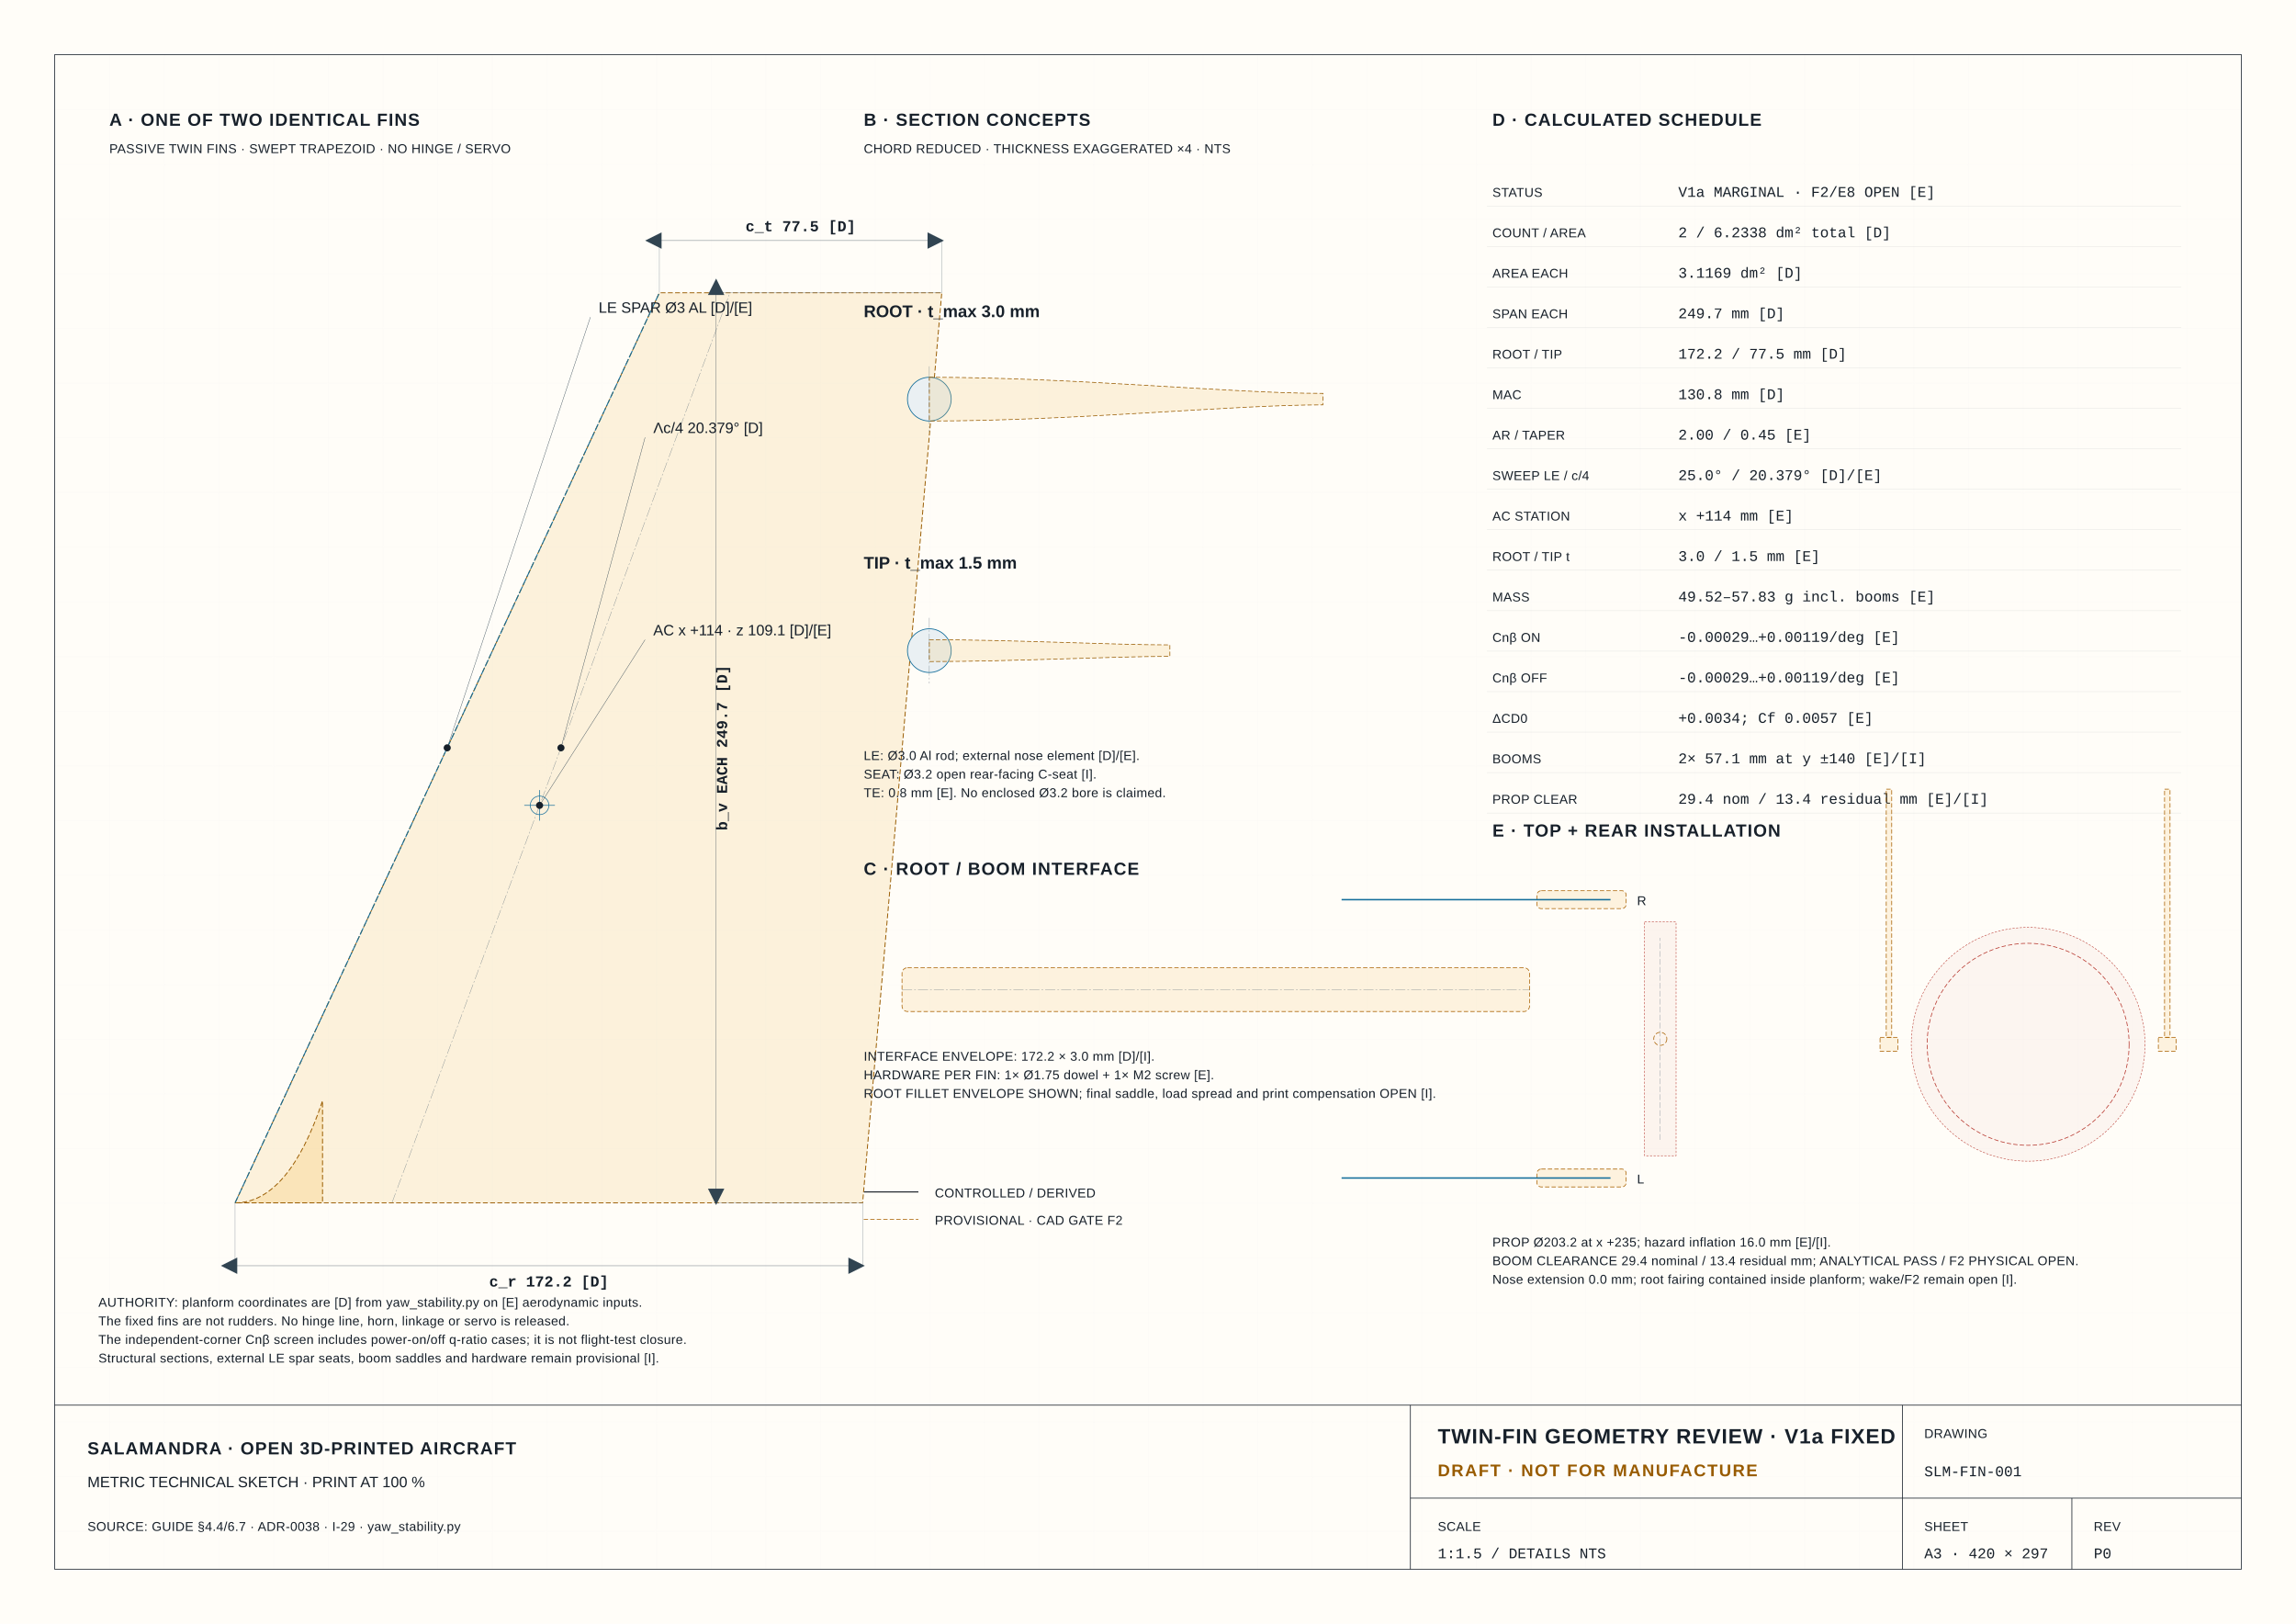
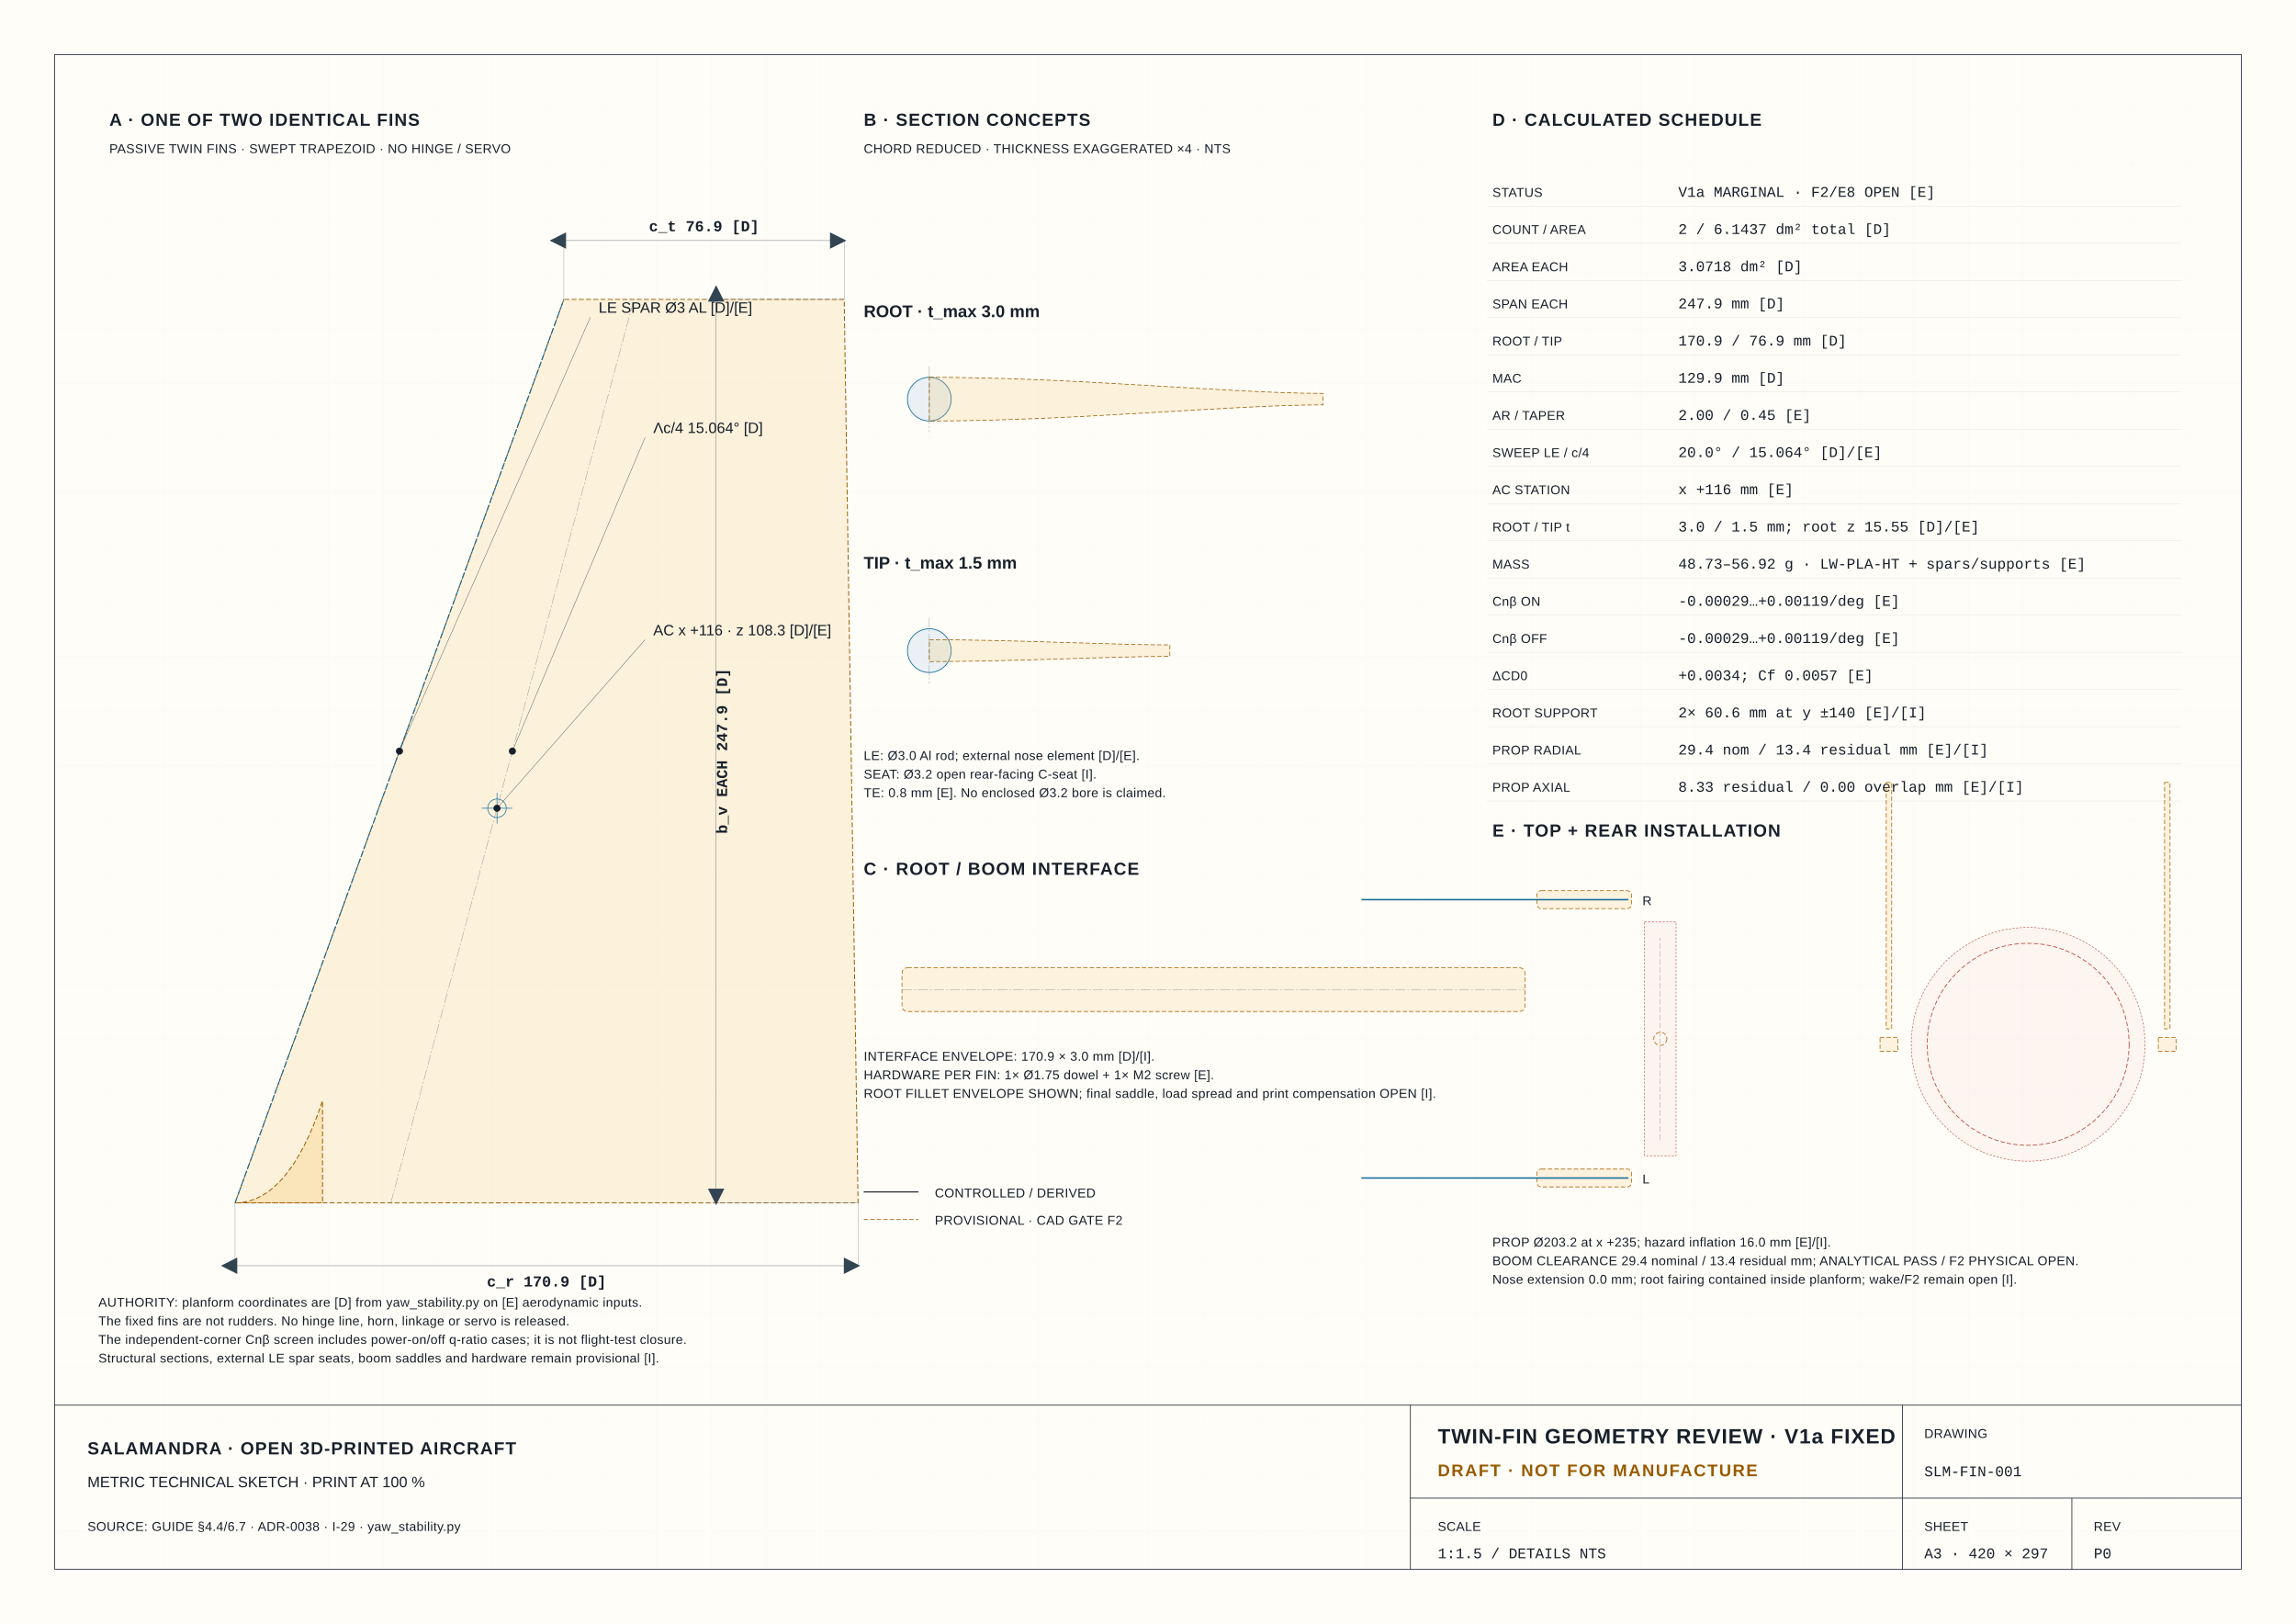
<svg xmlns="http://www.w3.org/2000/svg" width="420mm" height="297mm" viewBox="0 0 420 297" role="img" aria-labelledby="svg-title svg-desc">
  <defs>
    <pattern id="grid" width="10" height="10" patternUnits="userSpaceOnUse">
      <path d="M10 0H0V10" fill="none" stroke="#2e4757" stroke-opacity=".07" stroke-width=".16" />
    </pattern>
    <marker id="arrow-end" markerWidth="3" markerHeight="3" refX="2.6" refY="1.5" orient="auto" markerUnits="userSpaceOnUse">
      <path d="M0 0L3 1.5L0 3Z" fill="#314451" />
    </marker>
    <marker id="arrow-start" markerWidth="3" markerHeight="3" refX=".4" refY="1.5" orient="auto-start-reverse" markerUnits="userSpaceOnUse">
      <path d="M0 0L3 1.5L0 3Z" fill="#314451" />
    </marker>
    <style>
          :root { color-scheme: light; }
          * { vector-effect: non-scaling-stroke; }
          .sheet { fill: #fffdf8; }
          .grid { fill: url(#grid); }
          .frame, .title-line { fill: none; stroke: #17202a; stroke-width: .5; }
          .outline { fill: none; stroke: #111820; stroke-width: .7; stroke-linejoin: round; }
          .medium { fill: none; stroke: #263746; stroke-width: .42; }
          .thin { fill: none; stroke: #455563; stroke-width: .25; }
          .hidden { fill: none; stroke: #667784; stroke-width: .25; stroke-dasharray: 2.4 1.4; }
          .centre { fill: none; stroke: #5a6c79; stroke-width: .2; stroke-dasharray: 7 1.4 1.2 1.4; }
          .station { fill: none; stroke: #6c7c87; stroke-width: .22; stroke-dasharray: 4 1.5; }
          .controlled-fill { fill: #eaf0f3; stroke: none; }
          .core-fill { fill: #d9e2e7; stroke: none; }
          .segment-fill-a { fill: #eef3f5; stroke: none; }
          .segment-fill-b { fill: #f7f9fa; stroke: none; }
          .elevon-fill { fill: #dcecf4; stroke: #24698f; stroke-width: .35; }
          .derived { fill: none; stroke: #146e9b; stroke-width: .45; }
          .derived-fill { fill: #146e9b; stroke: none; }
          .provisional-line { fill: none; stroke: #a86000; stroke-width: .48; stroke-dasharray: 3 1.5; }
          .provisional-fill { fill: #f4c46a; fill-opacity: .18; stroke: #a86000; stroke-width: .48; stroke-dasharray: 3 1.5; }
          .provisional-dot { fill: #b76e00; stroke: none; }
          .datum-dot { fill: #17202a; stroke: none; }
          .dimension, .extension, .leader { fill: none; stroke: #314451; stroke-width: .22; }
          .extension { stroke: #71808a; }
          .leader { stroke-width: .25; }
          text { font-family: Arial, Helvetica, sans-serif; fill: #17202a; }
          .sheet-title { font-size: 5.2px; font-weight: 700; letter-spacing: .35px; }
          .block-title { font-size: 3.8px; font-weight: 700; letter-spacing: .16px; }
          .sheet-subtitle { font-size: 3.2px; font-weight: 600; letter-spacing: .18px; }
          .label { font-size: 3.1px; font-weight: 600; }
          .note { font-size: 2.75px; }
          .micro { font-size: 2.35px; letter-spacing: .05px; }
          .dimension-text { font: 600 2.8px 'Courier New', Consolas, monospace; }
          .mono { font: 2.7px 'Courier New', Consolas, monospace; }
          .provisional-text { font-size: 2.65px; font-weight: 600; fill: #985b00; }
          .status { font-size: 3.1px; font-weight: 700; fill: #985b00; letter-spacing: .25px; }
          .watermark { font-size: 8px; font-weight: 700; fill: #b76e00; fill-opacity: .08; letter-spacing: .8px; }
        </style>
  </defs>
  <rect width="420" height="297" class="sheet" />
  <rect x="10" y="10" width="400" height="277" class="grid" />
  <rect x="10" y="10" width="400" height="277" class="frame" />
  <line x1="10" y1="257" x2="410" y2="257" class="title-line" />
  <line x1="258" y1="257" x2="258" y2="287" class="title-line" />
  <line x1="348" y1="257" x2="348" y2="287" class="title-line" />
  <line x1="258" y1="274" x2="410" y2="274" class="title-line" />
  <line x1="379" y1="274" x2="379" y2="287" class="title-line" />
  <text x="16" y="266" class="sheet-subtitle" text-anchor="start">SALAMANDRA · OPEN 3D-PRINTED AIRCRAFT</text>
  <text x="16" y="272" class="note" text-anchor="start">METRIC TECHNICAL SKETCH · PRINT AT 100 %</text>
  <text x="16" y="280" class="micro" text-anchor="start">SOURCE: GUIDE §4.4/6.7 · ADR-0038 · I-29 · yaw_stability.py</text>
  <text x="263" y="264" class="block-title" text-anchor="start" style="font-size:3.8px">TWIN-FIN GEOMETRY REVIEW · V1a FIXED</text>
  <text x="263" y="270" class="status" text-anchor="start">DRAFT · NOT FOR MANUFACTURE</text>
  <text x="352" y="263" class="micro" text-anchor="start">DRAWING</text>
  <text x="352" y="270" class="mono" text-anchor="start">SLM-FIN-001</text>
  <text x="263" y="280" class="micro" text-anchor="start">SCALE</text>
  <text x="263" y="285" class="mono" text-anchor="start">1:1.5 / DETAILS NTS</text>
  <text x="352" y="280" class="micro" text-anchor="start">SHEET</text>
  <text x="352" y="285" class="mono" text-anchor="start">A3 · 420 × 297</text>
  <text x="383" y="280" class="micro" text-anchor="start">REV</text>
  <text x="383" y="285" class="mono" text-anchor="start">P0</text>
  <line x1="158" y1="218" x2="168" y2="218" class="outline" />
  <text x="171" y="219" class="micro" text-anchor="start">CONTROLLED / DERIVED</text>
  <line x1="158" y1="223" x2="168" y2="223" class="provisional-line" />
  <text x="171" y="224" class="micro" text-anchor="start">PROVISIONAL · CAD GATE F2</text>
  <text x="20" y="23" class="sheet-subtitle" text-anchor="start">A · ONE OF TWO IDENTICAL FINS</text>
  <text x="20" y="28" class="micro" text-anchor="start">PASSIVE TWIN FINS · SWEPT TRAPEZOID · NO HINGE / SERVO</text>
-   <polygon points="43,220 120.617,53.549 172.274,53.549 157.794,220" class="provisional-fill" id="fin-v1a-planform" style="fill:#f4c46a;fill-opacity:.20;stroke:#985b00;stroke-width:.62;stroke-dasharray:3.4 1.6;stroke-linejoin:round" />
+   <polygon points="43,220 103.144,54.757 154.426,54.757 156.961,220" class="provisional-fill" id="fin-v1a-planform" style="fill:#f4c46a;fill-opacity:.20;stroke:#985b00;stroke-width:.62;stroke-dasharray:3.4 1.6;stroke-linejoin:round" />
  <path d="M 43 220 C 49.667 220 55 213.333 59 201.333 L 59 220 Z" class="provisional-fill" id="fin-root-fillet-envelope" style="fill:#f4c46a;fill-opacity:.30;stroke:#985b00;stroke-width:.62;stroke-dasharray:3.4 1.6;stroke-linejoin:round" />
-   <line x1="71.698" y1="220" x2="133.532" y2="53.549" class="centre" id="fin-quarter-chord-line" />
-   <line x1="43" y1="220" x2="120.617" y2="53.549" class="derived" id="fin-leading-edge-spar" style="stroke:#146e9b;stroke-width:.70;stroke-dasharray:5 1.2" />
-   <circle cx="98.706" cy="147.297" r="1.7" class="derived" id="fin-aerodynamic-centre" />
-   <line x1="95.906" y1="147.297" x2="101.506" y2="147.297" class="derived" />
-   <line x1="98.706" y1="144.497" x2="98.706" y2="150.097" class="derived" />
-   <line x1="172.274" y1="53.549" x2="131" y2="53.549" class="extension" />
-   <line x1="157.794" y1="220" x2="131" y2="220" class="extension" />
-   <line x1="131" y1="53.549" x2="131" y2="220" class="dimension" marker-start="url(#arrow-start)" marker-end="url(#arrow-end)" />
-   <text x="133" y="136.775" class="dimension-text" text-anchor="middle" transform="rotate(-90 133 136.775)">b_v EACH 249.7 [D]</text>
+   <line x1="71.49" y1="220" x2="115.964" y2="54.757" class="centre" id="fin-quarter-chord-line" />
+   <line x1="43" y1="220" x2="103.144" y2="54.757" class="derived" id="fin-leading-edge-spar" style="stroke:#146e9b;stroke-width:.70;stroke-dasharray:5 1.2" />
+   <circle cx="90.916" cy="147.825" r="1.7" class="derived" id="fin-aerodynamic-centre" />
+   <line x1="88.116" y1="147.825" x2="93.716" y2="147.825" class="derived" />
+   <line x1="90.916" y1="145.025" x2="90.916" y2="150.625" class="derived" />
+   <line x1="154.426" y1="54.757" x2="131" y2="54.757" class="extension" />
+   <line x1="156.961" y1="220" x2="131" y2="220" class="extension" />
+   <line x1="131" y1="54.757" x2="131" y2="220" class="dimension" marker-start="url(#arrow-start)" marker-end="url(#arrow-end)" />
+   <text x="133" y="137.378" class="dimension-text" text-anchor="middle" transform="rotate(-90 133 137.378)">b_v EACH 247.9 [D]</text>
  <line x1="43" y1="220" x2="43" y2="231.5" class="extension" />
-   <line x1="157.794" y1="220" x2="157.794" y2="231.5" class="extension" />
-   <line x1="43" y1="231.5" x2="157.794" y2="231.5" class="dimension" marker-start="url(#arrow-start)" marker-end="url(#arrow-end)" />
-   <text x="100.397" y="235.3" class="dimension-text" text-anchor="middle">c_r 172.2 [D]</text>
-   <line x1="120.617" y1="53.549" x2="120.617" y2="44" class="extension" />
-   <line x1="172.274" y1="53.549" x2="172.274" y2="44" class="extension" />
-   <line x1="120.617" y1="44" x2="172.274" y2="44" class="dimension" marker-start="url(#arrow-start)" marker-end="url(#arrow-end)" />
-   <text x="146.446" y="42.3" class="dimension-text" text-anchor="middle">c_t 77.5 [D]</text>
-   <line x1="98.706" y1="147.297" x2="118" y2="117" class="leader" />
-   <circle cx="98.706" cy="147.297" r="0.65" class="datum-dot" />
-   <text x="119.5" y="116.2" class="note" text-anchor="start">AC x +114 · z 109.1 [D]/[E]</text>
-   <line x1="102.615" y1="136.775" x2="118" y2="80" class="leader" />
-   <circle cx="102.615" cy="136.775" r="0.65" class="datum-dot" />
-   <text x="119.5" y="79.2" class="note" text-anchor="start">Λc/4 20.379° [D]</text>
-   <line x1="81.809" y1="136.775" x2="108" y2="58" class="leader" />
-   <circle cx="81.809" cy="136.775" r="0.65" class="datum-dot" />
+   <line x1="156.961" y1="220" x2="156.961" y2="231.5" class="extension" />
+   <line x1="43" y1="231.5" x2="156.961" y2="231.5" class="dimension" marker-start="url(#arrow-start)" marker-end="url(#arrow-end)" />
+   <text x="99.98" y="235.3" class="dimension-text" text-anchor="middle">c_r 170.9 [D]</text>
+   <line x1="103.144" y1="54.757" x2="103.144" y2="44" class="extension" />
+   <line x1="154.426" y1="54.757" x2="154.426" y2="44" class="extension" />
+   <line x1="103.144" y1="44" x2="154.426" y2="44" class="dimension" marker-start="url(#arrow-start)" marker-end="url(#arrow-end)" />
+   <text x="128.785" y="42.3" class="dimension-text" text-anchor="middle">c_t 76.9 [D]</text>
+   <line x1="90.916" y1="147.825" x2="118" y2="117" class="leader" />
+   <circle cx="90.916" cy="147.825" r="0.65" class="datum-dot" />
+   <text x="119.5" y="116.2" class="note" text-anchor="start">AC x +116 · z 108.3 [D]/[E]</text>
+   <line x1="93.727" y1="137.378" x2="118" y2="80" class="leader" />
+   <circle cx="93.727" cy="137.378" r="0.65" class="datum-dot" />
+   <text x="119.5" y="79.2" class="note" text-anchor="start">Λc/4 15.064° [D]</text>
+   <line x1="73.072" y1="137.378" x2="108" y2="58" class="leader" />
+   <circle cx="73.072" cy="137.378" r="0.65" class="datum-dot" />
  <text x="109.5" y="57.2" class="note" text-anchor="start">LE SPAR Ø3 AL [D]/[E]</text>
  <text x="158" y="23" class="sheet-subtitle" text-anchor="start">B · SECTION CONCEPTS</text>
  <text x="158" y="28" class="micro" text-anchor="start">CHORD REDUCED · THICKNESS EXAGGERATED ×4 · NTS</text>
  <circle cx="170" cy="73" r="4" class="derived" style="fill:#eaf0f3;stroke:#146e9b;stroke-width:.55" />
  <path d="M 170 69 C 196.4 69 225.28 71.95 242 71.95 L 242 74.05 C 225.28 74.05 196.4 77 170 77 Z" class="provisional-fill" style="fill:#f4c46a;fill-opacity:.20;stroke:#985b00;stroke-width:.48;stroke-dasharray:3 1.5" />
  <line x1="170" y1="67" x2="170" y2="79" class="centre" />
  <text x="158" y="58" class="label" text-anchor="start">ROOT · t_max 3.0 mm</text>
  <circle cx="170" cy="119" r="4" class="derived" style="fill:#eaf0f3;stroke:#146e9b;stroke-width:.55" />
  <path d="M 170 117 C 185.2 117 203.44 117.95 214 117.95 L 214 120.05 C 203.44 120.05 185.2 121 170 121 Z" class="provisional-fill" style="fill:#f4c46a;fill-opacity:.20;stroke:#985b00;stroke-width:.48;stroke-dasharray:3 1.5" />
  <line x1="170" y1="113" x2="170" y2="125" class="centre" />
  <text x="158" y="104" class="label" text-anchor="start">TIP · t_max 1.5 mm</text>
  <text x="158" y="139" class="micro" text-anchor="start">
    <tspan x="158" dy="0">LE: Ø3.0 Al rod; external nose element [D]/[E].</tspan>
    <tspan x="158" dy="3.4">SEAT: Ø3.2 open rear-facing C-seat [I].</tspan>
    <tspan x="158" dy="3.4">TE: 0.8 mm [E]. No enclosed Ø3.2 bore is claimed.</tspan>
  </text>
  <text x="158" y="160" class="sheet-subtitle" text-anchor="start">C · ROOT / BOOM INTERFACE</text>
-   <rect x="165" y="177" width="114.794" height="8" rx="1" class="provisional-fill" id="fin-root-interface-envelope" />
-   <line x1="165" y1="181" x2="279.794" y2="181" class="centre" />
+   <rect x="165" y="177" width="113.961" height="8" rx="1" class="provisional-fill" id="fin-root-interface-envelope" />
+   <line x1="165" y1="181" x2="278.961" y2="181" class="centre" />
  <text x="158" y="194" class="micro" text-anchor="start">
-     <tspan x="158" dy="0">INTERFACE ENVELOPE: 172.2 × 3.0 mm [D]/[I].</tspan>
+     <tspan x="158" dy="0">INTERFACE ENVELOPE: 170.9 × 3.0 mm [D]/[I].</tspan>
    <tspan x="158" dy="3.4">HARDWARE PER FIN: 1× Ø1.75 dowel + 1× M2 screw [E].</tspan>
    <tspan x="158" dy="3.4">ROOT FILLET ENVELOPE SHOWN; final saddle, load spread and print compensation OPEN [I].</tspan>
  </text>
  <text x="273" y="23" class="sheet-subtitle" text-anchor="start">D · CALCULATED SCHEDULE</text>
  <text x="273" y="36" class="micro" text-anchor="start" id="fin-schedule-name-0">STATUS</text>
  <text x="307" y="36" class="mono" text-anchor="start" id="fin-schedule-value-0">V1a MARGINAL · F2/E8 OPEN [E]</text>
  <line x1="272" y1="37.7" x2="399" y2="37.7" class="thin" style="stroke-opacity:.18" />
-   <text x="273" y="43.4" class="micro" text-anchor="start" id="fin-schedule-name-1">COUNT / AREA</text>
-   <text x="307" y="43.4" class="mono" text-anchor="start" id="fin-schedule-value-1">2 / 6.2338 dm² total [D]</text>
-   <line x1="272" y1="45.1" x2="399" y2="45.1" class="thin" style="stroke-opacity:.18" />
-   <text x="273" y="50.8" class="micro" text-anchor="start" id="fin-schedule-name-2">AREA EACH</text>
-   <text x="307" y="50.8" class="mono" text-anchor="start" id="fin-schedule-value-2">3.1169 dm² [D]</text>
-   <line x1="272" y1="52.5" x2="399" y2="52.5" class="thin" style="stroke-opacity:.18" />
-   <text x="273" y="58.2" class="micro" text-anchor="start" id="fin-schedule-name-3">SPAN EACH</text>
-   <text x="307" y="58.2" class="mono" text-anchor="start" id="fin-schedule-value-3">249.7 mm [D]</text>
-   <line x1="272" y1="59.9" x2="399" y2="59.9" class="thin" style="stroke-opacity:.18" />
-   <text x="273" y="65.6" class="micro" text-anchor="start" id="fin-schedule-name-4">ROOT / TIP</text>
-   <text x="307" y="65.6" class="mono" text-anchor="start" id="fin-schedule-value-4">172.2 / 77.5 mm [D]</text>
-   <line x1="272" y1="67.3" x2="399" y2="67.3" class="thin" style="stroke-opacity:.18" />
-   <text x="273" y="73" class="micro" text-anchor="start" id="fin-schedule-name-5">MAC</text>
-   <text x="307" y="73" class="mono" text-anchor="start" id="fin-schedule-value-5">130.8 mm [D]</text>
-   <line x1="272" y1="74.7" x2="399" y2="74.7" class="thin" style="stroke-opacity:.18" />
-   <text x="273" y="80.4" class="micro" text-anchor="start" id="fin-schedule-name-6">AR / TAPER</text>
-   <text x="307" y="80.4" class="mono" text-anchor="start" id="fin-schedule-value-6">2.00 / 0.45 [E]</text>
-   <line x1="272" y1="82.1" x2="399" y2="82.1" class="thin" style="stroke-opacity:.18" />
-   <text x="273" y="87.8" class="micro" text-anchor="start" id="fin-schedule-name-7">SWEEP LE / c/4</text>
-   <text x="307" y="87.8" class="mono" text-anchor="start" id="fin-schedule-value-7">25.0° / 20.379° [D]/[E]</text>
-   <line x1="272" y1="89.5" x2="399" y2="89.5" class="thin" style="stroke-opacity:.18" />
-   <text x="273" y="95.2" class="micro" text-anchor="start" id="fin-schedule-name-8">AC STATION</text>
-   <text x="307" y="95.2" class="mono" text-anchor="start" id="fin-schedule-value-8">x +114 mm [E]</text>
-   <line x1="272" y1="96.9" x2="399" y2="96.9" class="thin" style="stroke-opacity:.18" />
-   <text x="273" y="102.6" class="micro" text-anchor="start" id="fin-schedule-name-9">ROOT / TIP t</text>
-   <text x="307" y="102.6" class="mono" text-anchor="start" id="fin-schedule-value-9">3.0 / 1.5 mm [E]</text>
-   <line x1="272" y1="104.3" x2="399" y2="104.3" class="thin" style="stroke-opacity:.18" />
-   <text x="273" y="110" class="micro" text-anchor="start" id="fin-schedule-name-10">MASS</text>
-   <text x="307" y="110" class="mono" text-anchor="start" id="fin-schedule-value-10">49.52–57.83 g incl. booms [E]</text>
-   <line x1="272" y1="111.7" x2="399" y2="111.7" class="thin" style="stroke-opacity:.18" />
-   <text x="273" y="117.4" class="micro" text-anchor="start" id="fin-schedule-name-11">Cnβ ON</text>
-   <text x="307" y="117.4" class="mono" text-anchor="start" id="fin-schedule-value-11">-0.00029…+0.00119/deg [E]</text>
-   <line x1="272" y1="119.1" x2="399" y2="119.1" class="thin" style="stroke-opacity:.18" />
-   <text x="273" y="124.8" class="micro" text-anchor="start" id="fin-schedule-name-12">Cnβ OFF</text>
-   <text x="307" y="124.8" class="mono" text-anchor="start" id="fin-schedule-value-12">-0.00029…+0.00119/deg [E]</text>
-   <line x1="272" y1="126.5" x2="399" y2="126.5" class="thin" style="stroke-opacity:.18" />
-   <text x="273" y="132.2" class="micro" text-anchor="start" id="fin-schedule-name-13">ΔCD0</text>
-   <text x="307" y="132.2" class="mono" text-anchor="start" id="fin-schedule-value-13">+0.0034; Cf 0.0057 [E]</text>
-   <line x1="272" y1="133.9" x2="399" y2="133.9" class="thin" style="stroke-opacity:.18" />
-   <text x="273" y="139.6" class="micro" text-anchor="start" id="fin-schedule-name-14">BOOMS</text>
-   <text x="307" y="139.6" class="mono" text-anchor="start" id="fin-schedule-value-14">2× 57.1 mm at y ±140 [E]/[I]</text>
-   <line x1="272" y1="141.3" x2="399" y2="141.3" class="thin" style="stroke-opacity:.18" />
-   <text x="273" y="147" class="micro" text-anchor="start" id="fin-schedule-name-15">PROP CLEAR</text>
-   <text x="307" y="147" class="mono" text-anchor="start" id="fin-schedule-value-15">29.4 nom / 13.4 residual mm [E]/[I]</text>
-   <line x1="272" y1="148.7" x2="399" y2="148.7" class="thin" style="stroke-opacity:.18" />
+   <text x="273" y="42.8" class="micro" text-anchor="start" id="fin-schedule-name-1">COUNT / AREA</text>
+   <text x="307" y="42.8" class="mono" text-anchor="start" id="fin-schedule-value-1">2 / 6.1437 dm² total [D]</text>
+   <line x1="272" y1="44.5" x2="399" y2="44.5" class="thin" style="stroke-opacity:.18" />
+   <text x="273" y="49.6" class="micro" text-anchor="start" id="fin-schedule-name-2">AREA EACH</text>
+   <text x="307" y="49.6" class="mono" text-anchor="start" id="fin-schedule-value-2">3.0718 dm² [D]</text>
+   <line x1="272" y1="51.3" x2="399" y2="51.3" class="thin" style="stroke-opacity:.18" />
+   <text x="273" y="56.4" class="micro" text-anchor="start" id="fin-schedule-name-3">SPAN EACH</text>
+   <text x="307" y="56.4" class="mono" text-anchor="start" id="fin-schedule-value-3">247.9 mm [D]</text>
+   <line x1="272" y1="58.1" x2="399" y2="58.1" class="thin" style="stroke-opacity:.18" />
+   <text x="273" y="63.2" class="micro" text-anchor="start" id="fin-schedule-name-4">ROOT / TIP</text>
+   <text x="307" y="63.2" class="mono" text-anchor="start" id="fin-schedule-value-4">170.9 / 76.9 mm [D]</text>
+   <line x1="272" y1="64.9" x2="399" y2="64.9" class="thin" style="stroke-opacity:.18" />
+   <text x="273" y="70" class="micro" text-anchor="start" id="fin-schedule-name-5">MAC</text>
+   <text x="307" y="70" class="mono" text-anchor="start" id="fin-schedule-value-5">129.9 mm [D]</text>
+   <line x1="272" y1="71.7" x2="399" y2="71.7" class="thin" style="stroke-opacity:.18" />
+   <text x="273" y="76.8" class="micro" text-anchor="start" id="fin-schedule-name-6">AR / TAPER</text>
+   <text x="307" y="76.8" class="mono" text-anchor="start" id="fin-schedule-value-6">2.00 / 0.45 [E]</text>
+   <line x1="272" y1="78.5" x2="399" y2="78.5" class="thin" style="stroke-opacity:.18" />
+   <text x="273" y="83.6" class="micro" text-anchor="start" id="fin-schedule-name-7">SWEEP LE / c/4</text>
+   <text x="307" y="83.6" class="mono" text-anchor="start" id="fin-schedule-value-7">20.0° / 15.064° [D]/[E]</text>
+   <line x1="272" y1="85.3" x2="399" y2="85.3" class="thin" style="stroke-opacity:.18" />
+   <text x="273" y="90.4" class="micro" text-anchor="start" id="fin-schedule-name-8">AC STATION</text>
+   <text x="307" y="90.4" class="mono" text-anchor="start" id="fin-schedule-value-8">x +116 mm [E]</text>
+   <line x1="272" y1="92.1" x2="399" y2="92.1" class="thin" style="stroke-opacity:.18" />
+   <text x="273" y="97.2" class="micro" text-anchor="start" id="fin-schedule-name-9">ROOT / TIP t</text>
+   <text x="307" y="97.2" class="mono" text-anchor="start" id="fin-schedule-value-9">3.0 / 1.5 mm; root z 15.55 [D]/[E]</text>
+   <line x1="272" y1="98.9" x2="399" y2="98.9" class="thin" style="stroke-opacity:.18" />
+   <text x="273" y="104" class="micro" text-anchor="start" id="fin-schedule-name-10">MASS</text>
+   <text x="307" y="104" class="mono" text-anchor="start" id="fin-schedule-value-10">48.73–56.92 g · LW-PLA-HT + spars/supports [E]</text>
+   <line x1="272" y1="105.7" x2="399" y2="105.7" class="thin" style="stroke-opacity:.18" />
+   <text x="273" y="110.8" class="micro" text-anchor="start" id="fin-schedule-name-11">Cnβ ON</text>
+   <text x="307" y="110.8" class="mono" text-anchor="start" id="fin-schedule-value-11">-0.00029…+0.00119/deg [E]</text>
+   <line x1="272" y1="112.5" x2="399" y2="112.5" class="thin" style="stroke-opacity:.18" />
+   <text x="273" y="117.6" class="micro" text-anchor="start" id="fin-schedule-name-12">Cnβ OFF</text>
+   <text x="307" y="117.6" class="mono" text-anchor="start" id="fin-schedule-value-12">-0.00029…+0.00119/deg [E]</text>
+   <line x1="272" y1="119.3" x2="399" y2="119.3" class="thin" style="stroke-opacity:.18" />
+   <text x="273" y="124.4" class="micro" text-anchor="start" id="fin-schedule-name-13">ΔCD0</text>
+   <text x="307" y="124.4" class="mono" text-anchor="start" id="fin-schedule-value-13">+0.0034; Cf 0.0057 [E]</text>
+   <line x1="272" y1="126.1" x2="399" y2="126.1" class="thin" style="stroke-opacity:.18" />
+   <text x="273" y="131.2" class="micro" text-anchor="start" id="fin-schedule-name-14">ROOT SUPPORT</text>
+   <text x="307" y="131.2" class="mono" text-anchor="start" id="fin-schedule-value-14">2× 60.6 mm at y ±140 [E]/[I]</text>
+   <line x1="272" y1="132.9" x2="399" y2="132.9" class="thin" style="stroke-opacity:.18" />
+   <text x="273" y="138" class="micro" text-anchor="start" id="fin-schedule-name-15">PROP RADIAL</text>
+   <text x="307" y="138" class="mono" text-anchor="start" id="fin-schedule-value-15">29.4 nom / 13.4 residual mm [E]/[I]</text>
+   <line x1="272" y1="139.7" x2="399" y2="139.7" class="thin" style="stroke-opacity:.18" />
+   <text x="273" y="144.8" class="micro" text-anchor="start" id="fin-schedule-name-16">PROP AXIAL</text>
+   <text x="307" y="144.8" class="mono" text-anchor="start" id="fin-schedule-value-16">8.33 residual / 0.00 overlap mm [E]/[I]</text>
+   <line x1="272" y1="146.5" x2="399" y2="146.5" class="thin" style="stroke-opacity:.18" />
  <text x="273" y="153" class="sheet-subtitle" text-anchor="start">E · TOP + REAR INSTALLATION</text>
  <rect x="300.829" y="168.618" width="5.771" height="42.764" class="provisional-line" id="fin-install-prop-hazard-top" style="fill:#c43d32;fill-opacity:.05;stroke:#b83b32;stroke-width:.35;stroke-dasharray:1.5 1" />
  <line x1="303.714" y1="208.473" x2="303.714" y2="171.527" class="station" id="fin-install-prop-disk" />
  <circle cx="303.714" cy="190" r="1.2" class="provisional-line" />
-   <rect x="281.143" y="213.818" width="16.323" height="3.273" rx="0.8" class="provisional-fill" id="fin-install-boom-l" />
-   <line x1="245.412" y1="215.455" x2="294.609" y2="215.455" class="derived" id="fin-install-root-l" style="stroke:#146e9b;stroke-width:1.0" />
-   <text x="299.466" y="216.455" class="micro" text-anchor="start">L</text>
-   <rect x="281.143" y="162.909" width="16.323" height="3.273" rx="0.8" class="provisional-fill" id="fin-install-boom-r" />
-   <line x1="245.412" y1="164.545" x2="294.609" y2="164.545" class="derived" id="fin-install-root-r" style="stroke:#146e9b;stroke-width:1.0" />
-   <text x="299.466" y="165.545" class="micro" text-anchor="start">R</text>
+   <rect x="281.143" y="213.818" width="17.305" height="3.273" rx="0.8" class="provisional-fill" id="fin-install-boom-l" />
+   <line x1="249.036" y1="215.455" x2="297.876" y2="215.455" class="derived" id="fin-install-root-l" style="stroke:#146e9b;stroke-width:1.0" />
+   <text x="300.448" y="216.455" class="micro" text-anchor="start">L</text>
+   <rect x="281.143" y="162.909" width="17.305" height="3.273" rx="0.8" class="provisional-fill" id="fin-install-boom-r" />
+   <line x1="249.036" y1="164.545" x2="297.876" y2="164.545" class="derived" id="fin-install-root-r" style="stroke:#146e9b;stroke-width:1.0" />
+   <text x="300.448" y="165.545" class="micro" text-anchor="start">R</text>
  <circle cx="371" cy="191" r="21.382" class="provisional-line" id="fin-install-prop-hazard-rear" style="fill:#c43d32;fill-opacity:.04;stroke:#b83b32;stroke-width:.35;stroke-dasharray:1.5 1" />
  <circle cx="371" cy="191" r="18.473" class="provisional-line" id="fin-install-prop-disk-rear" style="fill:none;stroke:#b83b32;stroke-width:.5" />
  <rect x="343.909" y="189.727" width="3.273" height="2.545" class="provisional-fill" id="fin-install-boom-rear-left" />
-   <rect x="345.045" y="144.332" width="1" height="45.396" class="provisional-fill" id="fin-install-fin-rear-left" />
+   <rect x="345.045" y="143.107" width="1" height="45.066" class="provisional-fill" id="fin-install-fin-rear-left" />
  <rect x="394.818" y="189.727" width="3.273" height="2.545" class="provisional-fill" id="fin-install-boom-rear-right" />
-   <rect x="395.955" y="144.332" width="1" height="45.396" class="provisional-fill" id="fin-install-fin-rear-right" />
+   <rect x="395.955" y="143.107" width="1" height="45.066" class="provisional-fill" id="fin-install-fin-rear-right" />
  <text x="273" y="228" class="micro" text-anchor="start">
    <tspan x="273" dy="0">PROP Ø203.2 at x +235; hazard inflation 16.0 mm [E]/[I].</tspan>
    <tspan x="273" dy="3.4">BOOM CLEARANCE 29.4 nominal / 13.4 residual mm; ANALYTICAL PASS / F2 PHYSICAL OPEN.</tspan>
    <tspan x="273" dy="3.4">Nose extension 0.0 mm; root fairing contained inside planform; wake/F2 remain open [I].</tspan>
  </text>
  <text x="18" y="239" class="micro" text-anchor="start">
    <tspan x="18" dy="0">AUTHORITY: planform coordinates are [D] from yaw_stability.py on [E] aerodynamic inputs.</tspan>
    <tspan x="18" dy="3.4">The fixed fins are not rudders. No hinge line, horn, linkage or servo is released.</tspan>
    <tspan x="18" dy="3.4">The independent-corner Cnβ screen includes power-on/off q-ratio cases; it is not flight-test closure.</tspan>
    <tspan x="18" dy="3.4">Structural sections, external LE spar seats, boom saddles and hardware remain provisional [I].</tspan>
  </text>
</svg>
